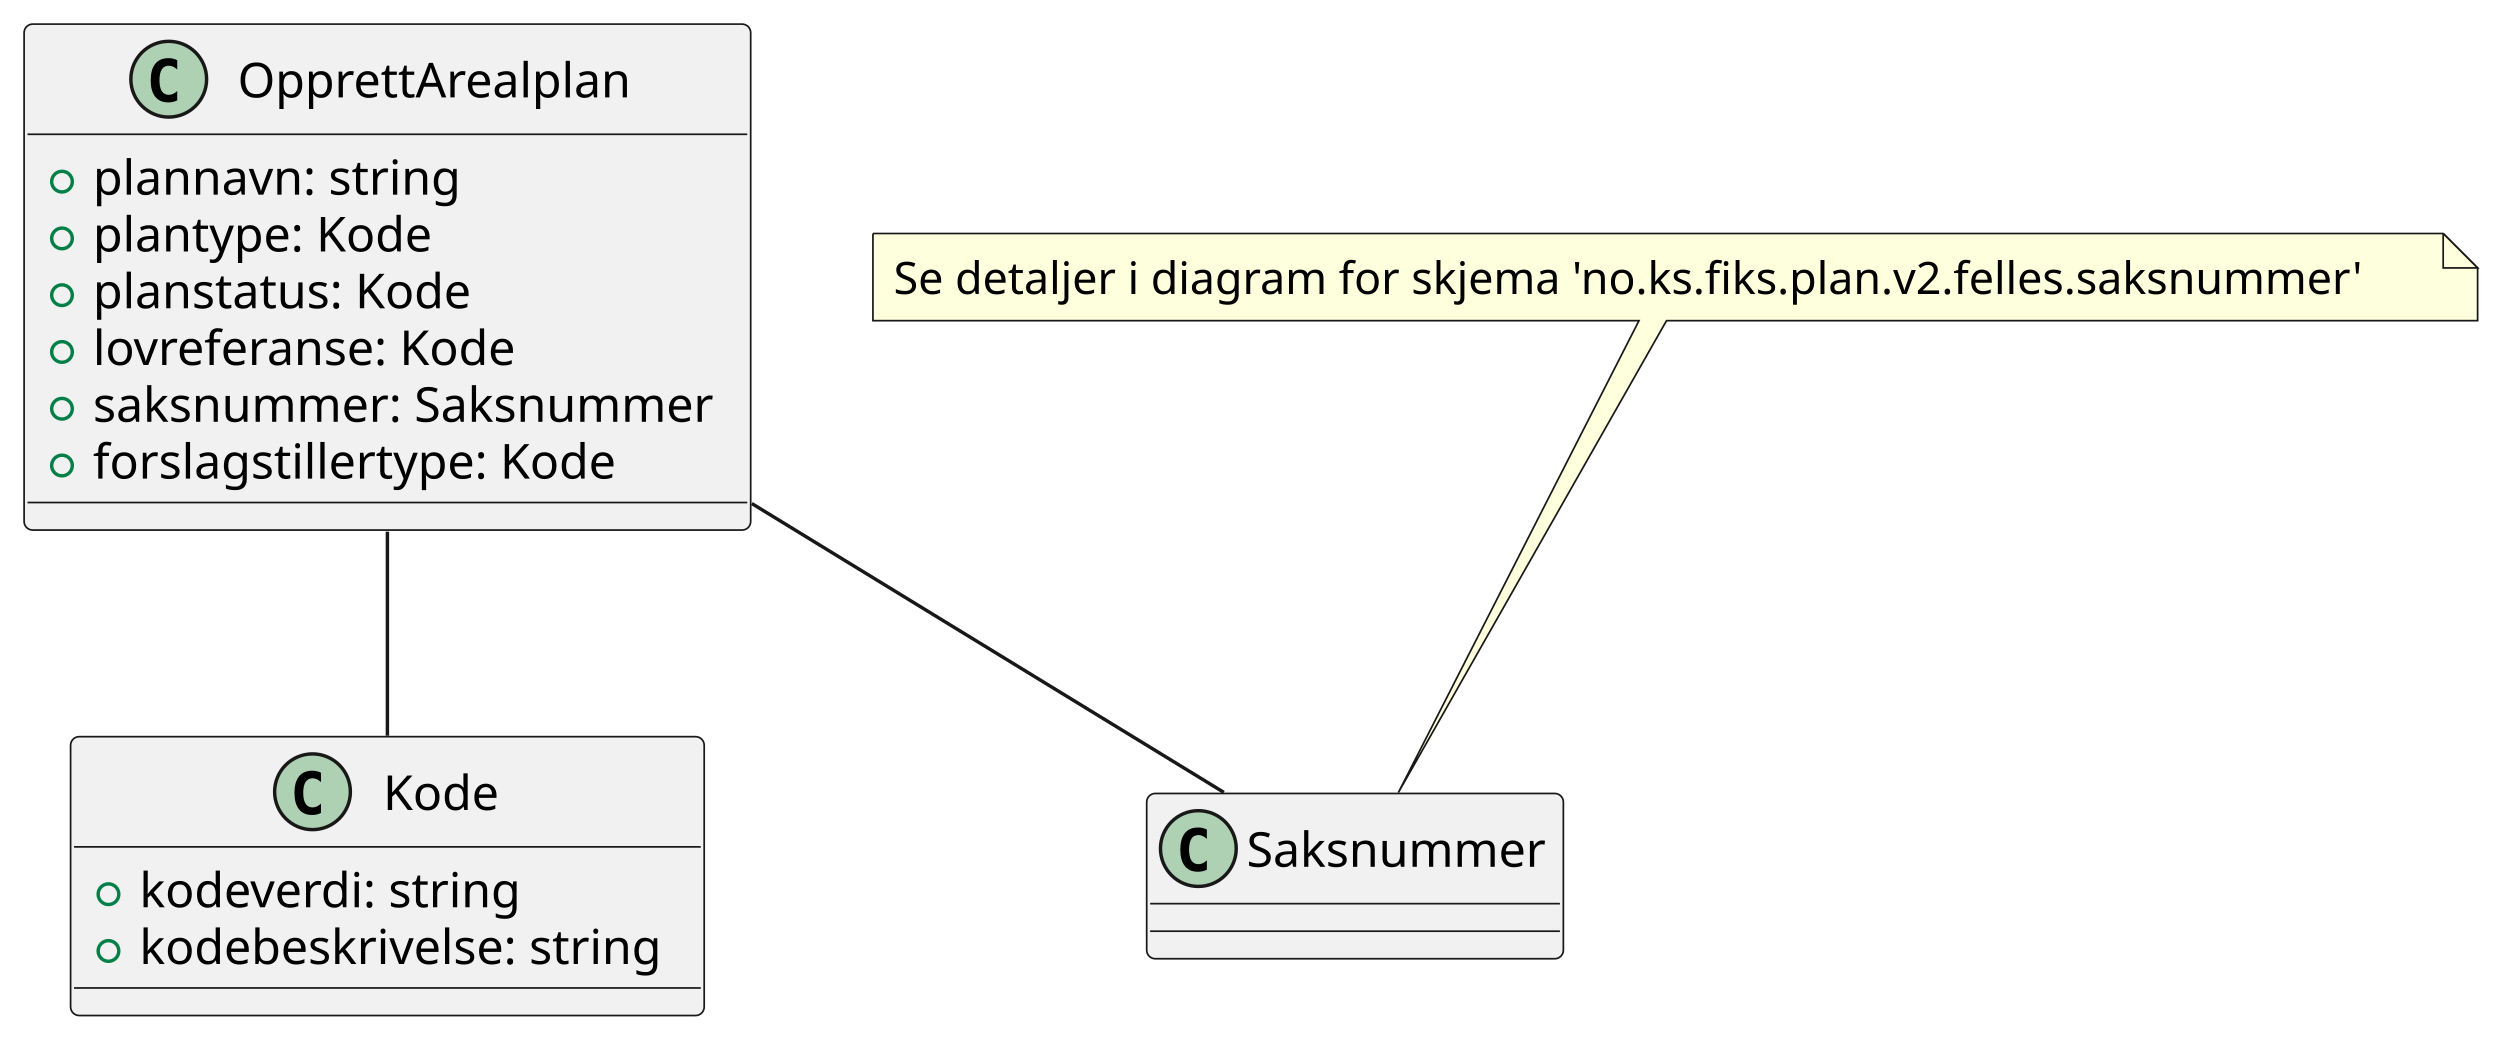
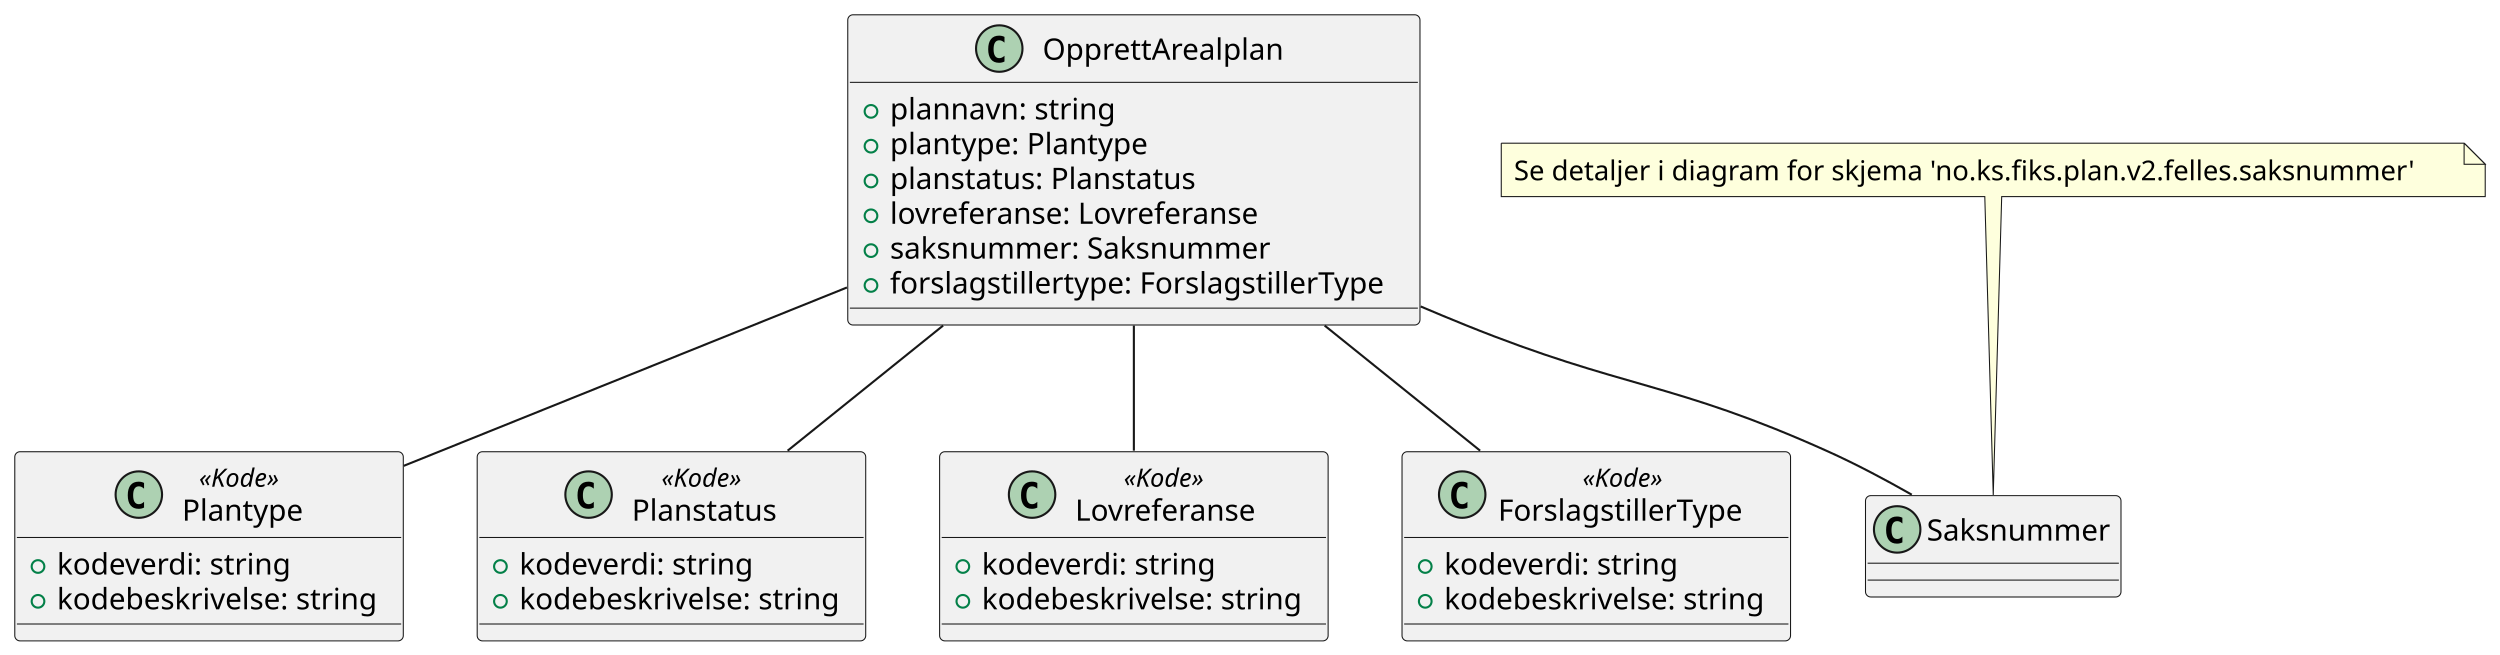
- <svg xmlns="http://www.w3.org/2000/svg" contentStyleType="text/css" height="301px" preserveAspectRatio="none" style="width:726px;height:301px;background:#FFFFFF;" version="1.1" viewBox="0 0 726 301" width="726px" zoomAndPan="magnify">
+ <svg xmlns="http://www.w3.org/2000/svg" contentStyleType="text/css" height="310px" preserveAspectRatio="none" style="width:1184px;height:310px;background:#FFFFFF;" version="1.1" viewBox="0 0 1184 310" width="1184px" zoomAndPan="magnify">
  <defs />
  <g>
    <g id="elem_OpprettArealplan">
-       <rect codeLine="2" fill="#F1F1F1" height="146.93" id="OpprettArealplan" rx="2.5" ry="2.5" style="stroke:#181818;stroke-width:0.5;" width="211" x="7" y="7" />
-       <ellipse cx="49" cy="23" fill="#ADD1B2" rx="11" ry="11" style="stroke:#181818;stroke-width:1.0;" />
-       <path d="M51.473,29.143 Q50.892,29.442 50.253,29.591 Q49.614,29.741 48.908,29.741 Q46.401,29.741 45.081,28.089 Q43.762,26.437 43.762,23.316 Q43.762,20.186 45.081,18.535 Q46.401,16.883 48.908,16.883 Q49.614,16.883 50.261,17.032 Q50.909,17.182 51.473,17.48 L51.473,20.203 Q50.842,19.622 50.249,19.352 Q49.655,19.082 49.024,19.082 Q47.68,19.082 46.995,20.149 Q46.31,21.216 46.31,23.316 Q46.31,25.408 46.995,26.474 Q47.68,27.541 49.024,27.541 Q49.655,27.541 50.249,27.271 Q50.842,27.002 51.473,26.42 Z " fill="#000000" />
-       <text fill="#000000" font-family="sans-serif" font-size="14" lengthAdjust="spacing" textLength="119" x="69" y="28.291">OpprettArealplan</text>
-       <line style="stroke:#181818;stroke-width:0.5;" x1="8" x2="217" y1="39" y2="39" />
-       <ellipse cx="18" cy="52.744" fill="none" rx="3" ry="3" style="stroke:#038048;stroke-width:1.0;" />
-       <text fill="#000000" font-family="sans-serif" font-size="14" lengthAdjust="spacing" textLength="111" x="27" y="56.535">plannavn: string</text>
-       <ellipse cx="18" cy="69.232" fill="none" rx="3" ry="3" style="stroke:#038048;stroke-width:1.0;" />
-       <text fill="#000000" font-family="sans-serif" font-size="14" lengthAdjust="spacing" textLength="102" x="27" y="73.023">plantype: Kode</text>
-       <ellipse cx="18" cy="85.721" fill="none" rx="3" ry="3" style="stroke:#038048;stroke-width:1.0;" />
-       <text fill="#000000" font-family="sans-serif" font-size="14" lengthAdjust="spacing" textLength="114" x="27" y="89.512">planstatus: Kode</text>
-       <ellipse cx="18" cy="102.209" fill="none" rx="3" ry="3" style="stroke:#038048;stroke-width:1.0;" />
-       <text fill="#000000" font-family="sans-serif" font-size="14" lengthAdjust="spacing" textLength="128" x="27" y="106">lovreferanse: Kode</text>
-       <ellipse cx="18" cy="118.697" fill="none" rx="3" ry="3" style="stroke:#038048;stroke-width:1.0;" />
-       <text fill="#000000" font-family="sans-serif" font-size="14" lengthAdjust="spacing" textLength="185" x="27" y="122.488">saksnummer: Saksnummer</text>
-       <ellipse cx="18" cy="135.185" fill="none" rx="3" ry="3" style="stroke:#038048;stroke-width:1.0;" />
-       <text fill="#000000" font-family="sans-serif" font-size="14" lengthAdjust="spacing" textLength="158" x="27" y="138.977">forslagstillertype: Kode</text>
-       <line style="stroke:#181818;stroke-width:0.5;" x1="8" x2="217" y1="145.93" y2="145.93" />
+       <rect codeLine="2" fill="#F1F1F1" height="146.93" id="OpprettArealplan" rx="2.5" ry="2.5" style="stroke:#181818;stroke-width:0.5;" width="271" x="401.5" y="7" />
+       <ellipse cx="473.25" cy="23" fill="#ADD1B2" rx="11" ry="11" style="stroke:#181818;stroke-width:1.0;" />
+       <path d="M475.723,29.143 Q475.142,29.442 474.503,29.591 Q473.864,29.741 473.158,29.741 Q470.651,29.741 469.332,28.089 Q468.012,26.437 468.012,23.316 Q468.012,20.186 469.332,18.535 Q470.651,16.883 473.158,16.883 Q473.864,16.883 474.511,17.032 Q475.159,17.182 475.723,17.48 L475.723,20.203 Q475.092,19.622 474.499,19.352 Q473.905,19.082 473.274,19.082 Q471.93,19.082 471.245,20.149 Q470.56,21.216 470.56,23.316 Q470.56,25.408 471.245,26.474 Q471.93,27.541 473.274,27.541 Q473.905,27.541 474.499,27.271 Q475.092,27.002 475.723,26.42 Z " fill="#000000" />
+       <text fill="#000000" font-family="sans-serif" font-size="14" lengthAdjust="spacing" textLength="119" x="493.75" y="28.291">OpprettArealplan</text>
+       <line style="stroke:#181818;stroke-width:0.5;" x1="402.5" x2="671.5" y1="39" y2="39" />
+       <ellipse cx="412.5" cy="52.744" fill="none" rx="3" ry="3" style="stroke:#038048;stroke-width:1.0;" />
+       <text fill="#000000" font-family="sans-serif" font-size="14" lengthAdjust="spacing" textLength="111" x="421.5" y="56.535">plannavn: string</text>
+       <ellipse cx="412.5" cy="69.232" fill="none" rx="3" ry="3" style="stroke:#038048;stroke-width:1.0;" />
+       <text fill="#000000" font-family="sans-serif" font-size="14" lengthAdjust="spacing" textLength="125" x="421.5" y="73.023">plantype: Plantype</text>
+       <ellipse cx="412.5" cy="85.721" fill="none" rx="3" ry="3" style="stroke:#038048;stroke-width:1.0;" />
+       <text fill="#000000" font-family="sans-serif" font-size="14" lengthAdjust="spacing" textLength="149" x="421.5" y="89.512">planstatus: Planstatus</text>
+       <ellipse cx="412.5" cy="102.209" fill="none" rx="3" ry="3" style="stroke:#038048;stroke-width:1.0;" />
+       <text fill="#000000" font-family="sans-serif" font-size="14" lengthAdjust="spacing" textLength="181" x="421.5" y="106">lovreferanse: Lovreferanse</text>
+       <ellipse cx="412.5" cy="118.697" fill="none" rx="3" ry="3" style="stroke:#038048;stroke-width:1.0;" />
+       <text fill="#000000" font-family="sans-serif" font-size="14" lengthAdjust="spacing" textLength="185" x="421.5" y="122.488">saksnummer: Saksnummer</text>
+       <ellipse cx="412.5" cy="135.185" fill="none" rx="3" ry="3" style="stroke:#038048;stroke-width:1.0;" />
+       <text fill="#000000" font-family="sans-serif" font-size="14" lengthAdjust="spacing" textLength="245" x="421.5" y="138.977">forslagstillertype: ForslagstillerType</text>
+       <line style="stroke:#181818;stroke-width:0.5;" x1="402.5" x2="671.5" y1="145.93" y2="145.93" />
    </g>
-     <g id="elem_Kode">
-       <rect codeLine="11" fill="#F1F1F1" height="80.977" id="Kode" rx="2.5" ry="2.5" style="stroke:#181818;stroke-width:0.5;" width="184" x="20.5" y="213.93" />
-       <ellipse cx="90.75" cy="229.93" fill="#ADD1B2" rx="11" ry="11" style="stroke:#181818;stroke-width:1.0;" />
-       <path d="M93.223,236.073 Q92.642,236.372 92.003,236.521 Q91.364,236.671 90.658,236.671 Q88.151,236.671 86.832,235.019 Q85.512,233.367 85.512,230.246 Q85.512,227.117 86.832,225.465 Q88.151,223.813 90.658,223.813 Q91.364,223.813 92.011,223.962 Q92.659,224.112 93.223,224.411 L93.223,227.133 Q92.592,226.552 91.999,226.282 Q91.405,226.012 90.774,226.012 Q89.43,226.012 88.745,227.079 Q88.06,228.146 88.06,230.246 Q88.06,232.338 88.745,233.404 Q89.43,234.471 90.774,234.471 Q91.405,234.471 91.999,234.201 Q92.592,233.931 93.223,233.35 Z " fill="#000000" />
-       <text fill="#000000" font-family="sans-serif" font-size="14" lengthAdjust="spacing" textLength="35" x="111.25" y="235.221">Kode</text>
-       <line style="stroke:#181818;stroke-width:0.5;" x1="21.5" x2="203.5" y1="245.93" y2="245.93" />
-       <ellipse cx="31.5" cy="259.674" fill="none" rx="3" ry="3" style="stroke:#038048;stroke-width:1.0;" />
-       <text fill="#000000" font-family="sans-serif" font-size="14" lengthAdjust="spacing" textLength="116" x="40.5" y="263.465">kodeverdi: string</text>
-       <ellipse cx="31.5" cy="276.162" fill="none" rx="3" ry="3" style="stroke:#038048;stroke-width:1.0;" />
-       <text fill="#000000" font-family="sans-serif" font-size="14" lengthAdjust="spacing" textLength="158" x="40.5" y="279.953">kodebeskrivelse: string</text>
-       <line style="stroke:#181818;stroke-width:0.5;" x1="21.5" x2="203.5" y1="286.907" y2="286.907" />
+     <g id="elem_Plantype">
+       <rect codeLine="11" fill="#F1F1F1" height="89.598" id="Plantype" rx="2.5" ry="2.5" style="stroke:#181818;stroke-width:0.5;" width="184" x="7" y="213.93" />
+       <ellipse cx="65.75" cy="234.24" fill="#ADD1B2" rx="11" ry="11" style="stroke:#181818;stroke-width:1.0;" />
+       <path d="M68.223,240.384 Q67.642,240.682 67.003,240.832 Q66.364,240.981 65.658,240.981 Q63.151,240.981 61.831,239.329 Q60.512,237.678 60.512,234.556 Q60.512,231.427 61.831,229.775 Q63.151,228.123 65.658,228.123 Q66.364,228.123 67.011,228.273 Q67.659,228.422 68.223,228.721 L68.223,231.444 Q67.592,230.863 66.999,230.593 Q66.405,230.323 65.774,230.323 Q64.43,230.323 63.745,231.39 Q63.06,232.456 63.06,234.556 Q63.06,236.648 63.745,237.715 Q64.43,238.782 65.774,238.782 Q66.405,238.782 66.999,238.512 Q67.592,238.242 68.223,237.661 Z " fill="#000000" />
+       <text fill="#000000" font-family="sans-serif" font-size="12" font-style="italic" lengthAdjust="spacing" textLength="42" x="94.25" y="230.532">«Kode»</text>
+       <text fill="#000000" font-family="sans-serif" font-size="14" lengthAdjust="spacing" textLength="58" x="86.25" y="246.598">Plantype</text>
+       <line style="stroke:#181818;stroke-width:0.5;" x1="8" x2="190" y1="254.551" y2="254.551" />
+       <ellipse cx="18" cy="268.295" fill="none" rx="3" ry="3" style="stroke:#038048;stroke-width:1.0;" />
+       <text fill="#000000" font-family="sans-serif" font-size="14" lengthAdjust="spacing" textLength="116" x="27" y="272.086">kodeverdi: string</text>
+       <ellipse cx="18" cy="284.784" fill="none" rx="3" ry="3" style="stroke:#038048;stroke-width:1.0;" />
+       <text fill="#000000" font-family="sans-serif" font-size="14" lengthAdjust="spacing" textLength="158" x="27" y="288.575">kodebeskrivelse: string</text>
+       <line style="stroke:#181818;stroke-width:0.5;" x1="8" x2="190" y1="295.528" y2="295.528" />
+     </g>
+     <g id="elem_Planstatus">
+       <rect codeLine="16" fill="#F1F1F1" height="89.598" id="Planstatus" rx="2.5" ry="2.5" style="stroke:#181818;stroke-width:0.5;" width="184" x="226" y="213.93" />
+       <ellipse cx="278.75" cy="234.24" fill="#ADD1B2" rx="11" ry="11" style="stroke:#181818;stroke-width:1.0;" />
+       <path d="M281.223,240.384 Q280.642,240.682 280.003,240.832 Q279.364,240.981 278.658,240.981 Q276.151,240.981 274.832,239.329 Q273.512,237.678 273.512,234.556 Q273.512,231.427 274.832,229.775 Q276.151,228.123 278.658,228.123 Q279.364,228.123 280.011,228.273 Q280.659,228.422 281.223,228.721 L281.223,231.444 Q280.592,230.863 279.999,230.593 Q279.405,230.323 278.774,230.323 Q277.43,230.323 276.745,231.39 Q276.06,232.456 276.06,234.556 Q276.06,236.648 276.745,237.715 Q277.43,238.782 278.774,238.782 Q279.405,238.782 279.999,238.512 Q280.592,238.242 281.223,237.661 Z " fill="#000000" />
+       <text fill="#000000" font-family="sans-serif" font-size="12" font-style="italic" lengthAdjust="spacing" textLength="42" x="313.25" y="230.532">«Kode»</text>
+       <text fill="#000000" font-family="sans-serif" font-size="14" lengthAdjust="spacing" textLength="70" x="299.25" y="246.598">Planstatus</text>
+       <line style="stroke:#181818;stroke-width:0.5;" x1="227" x2="409" y1="254.551" y2="254.551" />
+       <ellipse cx="237" cy="268.295" fill="none" rx="3" ry="3" style="stroke:#038048;stroke-width:1.0;" />
+       <text fill="#000000" font-family="sans-serif" font-size="14" lengthAdjust="spacing" textLength="116" x="246" y="272.086">kodeverdi: string</text>
+       <ellipse cx="237" cy="284.784" fill="none" rx="3" ry="3" style="stroke:#038048;stroke-width:1.0;" />
+       <text fill="#000000" font-family="sans-serif" font-size="14" lengthAdjust="spacing" textLength="158" x="246" y="288.575">kodebeskrivelse: string</text>
+       <line style="stroke:#181818;stroke-width:0.5;" x1="227" x2="409" y1="295.528" y2="295.528" />
+     </g>
+     <g id="elem_Lovreferanse">
+       <rect codeLine="21" fill="#F1F1F1" height="89.598" id="Lovreferanse" rx="2.5" ry="2.5" style="stroke:#181818;stroke-width:0.5;" width="184" x="445" y="213.93" />
+       <ellipse cx="488.8" cy="234.24" fill="#ADD1B2" rx="11" ry="11" style="stroke:#181818;stroke-width:1.0;" />
+       <path d="M491.273,240.384 Q490.692,240.682 490.053,240.832 Q489.414,240.981 488.708,240.981 Q486.201,240.981 484.882,239.329 Q483.562,237.678 483.562,234.556 Q483.562,231.427 484.882,229.775 Q486.201,228.123 488.708,228.123 Q489.414,228.123 490.061,228.273 Q490.709,228.422 491.273,228.721 L491.273,231.444 Q490.642,230.863 490.049,230.593 Q489.455,230.323 488.824,230.323 Q487.48,230.323 486.795,231.39 Q486.11,232.456 486.11,234.556 Q486.11,236.648 486.795,237.715 Q487.48,238.782 488.824,238.782 Q489.455,238.782 490.049,238.512 Q490.642,238.242 491.273,237.661 Z " fill="#000000" />
+       <text fill="#000000" font-family="sans-serif" font-size="12" font-style="italic" lengthAdjust="spacing" textLength="42" x="532.2" y="230.532">«Kode»</text>
+       <text fill="#000000" font-family="sans-serif" font-size="14" lengthAdjust="spacing" textLength="88" x="509.2" y="246.598">Lovreferanse</text>
+       <line style="stroke:#181818;stroke-width:0.5;" x1="446" x2="628" y1="254.551" y2="254.551" />
+       <ellipse cx="456" cy="268.295" fill="none" rx="3" ry="3" style="stroke:#038048;stroke-width:1.0;" />
+       <text fill="#000000" font-family="sans-serif" font-size="14" lengthAdjust="spacing" textLength="116" x="465" y="272.086">kodeverdi: string</text>
+       <ellipse cx="456" cy="284.784" fill="none" rx="3" ry="3" style="stroke:#038048;stroke-width:1.0;" />
+       <text fill="#000000" font-family="sans-serif" font-size="14" lengthAdjust="spacing" textLength="158" x="465" y="288.575">kodebeskrivelse: string</text>
+       <line style="stroke:#181818;stroke-width:0.5;" x1="446" x2="628" y1="295.528" y2="295.528" />
+     </g>
+     <g id="elem_ForslagstillerType">
+       <rect codeLine="26" fill="#F1F1F1" height="89.598" id="ForslagstillerType" rx="2.5" ry="2.5" style="stroke:#181818;stroke-width:0.5;" width="184" x="664" y="213.93" />
+       <ellipse cx="692.5" cy="234.24" fill="#ADD1B2" rx="11" ry="11" style="stroke:#181818;stroke-width:1.0;" />
+       <path d="M694.973,240.384 Q694.392,240.682 693.753,240.832 Q693.114,240.981 692.408,240.981 Q689.901,240.981 688.582,239.329 Q687.262,237.678 687.262,234.556 Q687.262,231.427 688.582,229.775 Q689.901,228.123 692.408,228.123 Q693.114,228.123 693.761,228.273 Q694.409,228.422 694.973,228.721 L694.973,231.444 Q694.342,230.863 693.749,230.593 Q693.155,230.323 692.524,230.323 Q691.18,230.323 690.495,231.39 Q689.81,232.456 689.81,234.556 Q689.81,236.648 690.495,237.715 Q691.18,238.782 692.524,238.782 Q693.155,238.782 693.749,238.512 Q694.342,238.242 694.973,237.661 Z " fill="#000000" />
+       <text fill="#000000" font-family="sans-serif" font-size="12" font-style="italic" lengthAdjust="spacing" textLength="42" x="749.5" y="230.532">«Kode»</text>
+       <text fill="#000000" font-family="sans-serif" font-size="14" lengthAdjust="spacing" textLength="122" x="709.5" y="246.598">ForslagstillerType</text>
+       <line style="stroke:#181818;stroke-width:0.5;" x1="665" x2="847" y1="254.551" y2="254.551" />
+       <ellipse cx="675" cy="268.295" fill="none" rx="3" ry="3" style="stroke:#038048;stroke-width:1.0;" />
+       <text fill="#000000" font-family="sans-serif" font-size="14" lengthAdjust="spacing" textLength="116" x="684" y="272.086">kodeverdi: string</text>
+       <ellipse cx="675" cy="284.784" fill="none" rx="3" ry="3" style="stroke:#038048;stroke-width:1.0;" />
+       <text fill="#000000" font-family="sans-serif" font-size="14" lengthAdjust="spacing" textLength="158" x="684" y="288.575">kodebeskrivelse: string</text>
+       <line style="stroke:#181818;stroke-width:0.5;" x1="665" x2="847" y1="295.528" y2="295.528" />
    </g>
    <g id="elem_Saksnummer">
-       <rect fill="#F1F1F1" height="48" id="Saksnummer" rx="2.5" ry="2.5" style="stroke:#181818;stroke-width:0.5;" width="121" x="333" y="230.42" />
-       <ellipse cx="348" cy="246.42" fill="#ADD1B2" rx="11" ry="11" style="stroke:#181818;stroke-width:1.0;" />
-       <path d="M350.473,252.563 Q349.892,252.862 349.253,253.011 Q348.614,253.161 347.908,253.161 Q345.401,253.161 344.082,251.509 Q342.762,249.857 342.762,246.736 Q342.762,243.607 344.082,241.955 Q345.401,240.303 347.908,240.303 Q348.614,240.303 349.261,240.452 Q349.909,240.602 350.473,240.9 L350.473,243.623 Q349.842,243.042 349.249,242.772 Q348.655,242.502 348.024,242.502 Q346.68,242.502 345.995,243.569 Q345.31,244.636 345.31,246.736 Q345.31,248.828 345.995,249.894 Q346.68,250.961 348.024,250.961 Q348.655,250.961 349.249,250.691 Q349.842,250.422 350.473,249.84 Z " fill="#000000" />
-       <text fill="#000000" font-family="sans-serif" font-size="14" lengthAdjust="spacing" textLength="89" x="362" y="251.711">Saksnummer</text>
-       <line style="stroke:#181818;stroke-width:0.5;" x1="334" x2="453" y1="262.42" y2="262.42" />
-       <line style="stroke:#181818;stroke-width:0.5;" x1="334" x2="453" y1="270.42" y2="270.42" />
+       <rect fill="#F1F1F1" height="48" id="Saksnummer" rx="2.5" ry="2.5" style="stroke:#181818;stroke-width:0.5;" width="121" x="883.5" y="234.73" />
+       <ellipse cx="898.5" cy="250.73" fill="#ADD1B2" rx="11" ry="11" style="stroke:#181818;stroke-width:1.0;" />
+       <path d="M900.973,256.873 Q900.392,257.172 899.753,257.321 Q899.114,257.471 898.408,257.471 Q895.901,257.471 894.582,255.819 Q893.262,254.167 893.262,251.046 Q893.262,247.917 894.582,246.265 Q895.901,244.613 898.408,244.613 Q899.114,244.613 899.761,244.762 Q900.409,244.912 900.973,245.21 L900.973,247.933 Q900.342,247.352 899.749,247.082 Q899.155,246.812 898.524,246.812 Q897.18,246.812 896.495,247.879 Q895.81,248.946 895.81,251.046 Q895.81,253.138 896.495,254.204 Q897.18,255.271 898.524,255.271 Q899.155,255.271 899.749,255.001 Q900.342,254.732 900.973,254.15 Z " fill="#000000" />
+       <text fill="#000000" font-family="sans-serif" font-size="14" lengthAdjust="spacing" textLength="89" x="912.5" y="256.021">Saksnummer</text>
+       <line style="stroke:#181818;stroke-width:0.5;" x1="884.5" x2="1003.5" y1="266.73" y2="266.73" />
+       <line style="stroke:#181818;stroke-width:0.5;" x1="884.5" x2="1003.5" y1="274.73" y2="274.73" />
    </g>
-     <g id="elem_GMN7">
-       <path d="M253.5,67.81 L253.5,93.121 A0,0 0 0 0 253.5,93.121 L475.96,93.121 L406.07,230.18 L483.96,93.121 L719.5,93.121 A0,0 0 0 0 719.5,93.121 L719.5,77.81 L709.5,67.81 L253.5,67.81 A0,0 0 0 0 253.5,67.81 " fill="#FEFFDD" style="stroke:#181818;stroke-width:0.5;" />
-       <path d="M709.5,67.81 L709.5,77.81 L719.5,77.81 L709.5,67.81 " fill="#FEFFDD" style="stroke:#181818;stroke-width:0.5;" />
-       <text fill="#000000" font-family="sans-serif" font-size="13" lengthAdjust="spacing" textLength="445" x="259.5" y="85.378">Se detaljer i diagram for skjema 'no.ks.fiks.plan.v2.felles.saksnummer'</text>
+     <g id="elem_GMN13">
+       <path d="M711,67.81 L711,93.121 A0,0 0 0 0 711,93.121 L940,93.121 L944,234.42 L948,93.121 L1177,93.121 A0,0 0 0 0 1177,93.121 L1177,77.81 L1167,67.81 L711,67.81 A0,0 0 0 0 711,67.81 " fill="#FEFFDD" style="stroke:#181818;stroke-width:0.5;" />
+       <path d="M1167,67.81 L1167,77.81 L1177,77.81 L1167,67.81 " fill="#FEFFDD" style="stroke:#181818;stroke-width:0.5;" />
+       <text fill="#000000" font-family="sans-serif" font-size="13" lengthAdjust="spacing" textLength="445" x="717" y="85.378">Se detaljer i diagram for skjema 'no.ks.fiks.plan.v2.felles.saksnummer'</text>
    </g>
-     <g id="link_OpprettArealplan_Kode">
-       <path codeLine="16" d="M112.5,154.39 C112.5,174.71 112.5,196.03 112.5,213.66 " fill="none" id="OpprettArealplan-Kode" style="stroke:#181818;stroke-width:1.0;" />
+     <g id="link_OpprettArealplan_Plantype">
+       <path codeLine="31" d="M401.11,136.15 C332.92,163.6 252.1,196.12 191.21,220.62 " fill="none" id="OpprettArealplan-Plantype" style="stroke:#181818;stroke-width:1.0;" />
+     </g>
+     <g id="link_OpprettArealplan_Planstatus">
+       <path codeLine="32" d="M446.66,154.18 C421.68,174.28 395.33,195.49 373.02,213.44 " fill="none" id="OpprettArealplan-Planstatus" style="stroke:#181818;stroke-width:1.0;" />
+     </g>
+     <g id="link_OpprettArealplan_Lovreferanse">
+       <path codeLine="33" d="M537,154.18 C537,174.28 537,195.49 537,213.44 " fill="none" id="OpprettArealplan-Lovreferanse" style="stroke:#181818;stroke-width:1.0;" />
+     </g>
+     <g id="link_OpprettArealplan_ForslagstillerType">
+       <path codeLine="34" d="M627.34,154.18 C652.32,174.28 678.67,195.49 700.98,213.44 " fill="none" id="OpprettArealplan-ForslagstillerType" style="stroke:#181818;stroke-width:1.0;" />
    </g>
    <g id="link_OpprettArealplan_Saksnummer">
-       <path codeLine="17" d="M218.33,146.23 C266.41,175.65 320.26,208.6 355.4,230.11 " fill="none" id="OpprettArealplan-Saksnummer" style="stroke:#181818;stroke-width:1.0;" />
+       <path codeLine="35" d="M672.8,145.13 C679.95,148.17 687.04,151.12 694,153.93 C769.06,184.27 792.2,180.65 866,213.93 C879.17,219.87 893.06,227.27 905.42,234.29 " fill="none" id="OpprettArealplan-Saksnummer" style="stroke:#181818;stroke-width:1.0;" />
    </g>
  </g>
</svg>
